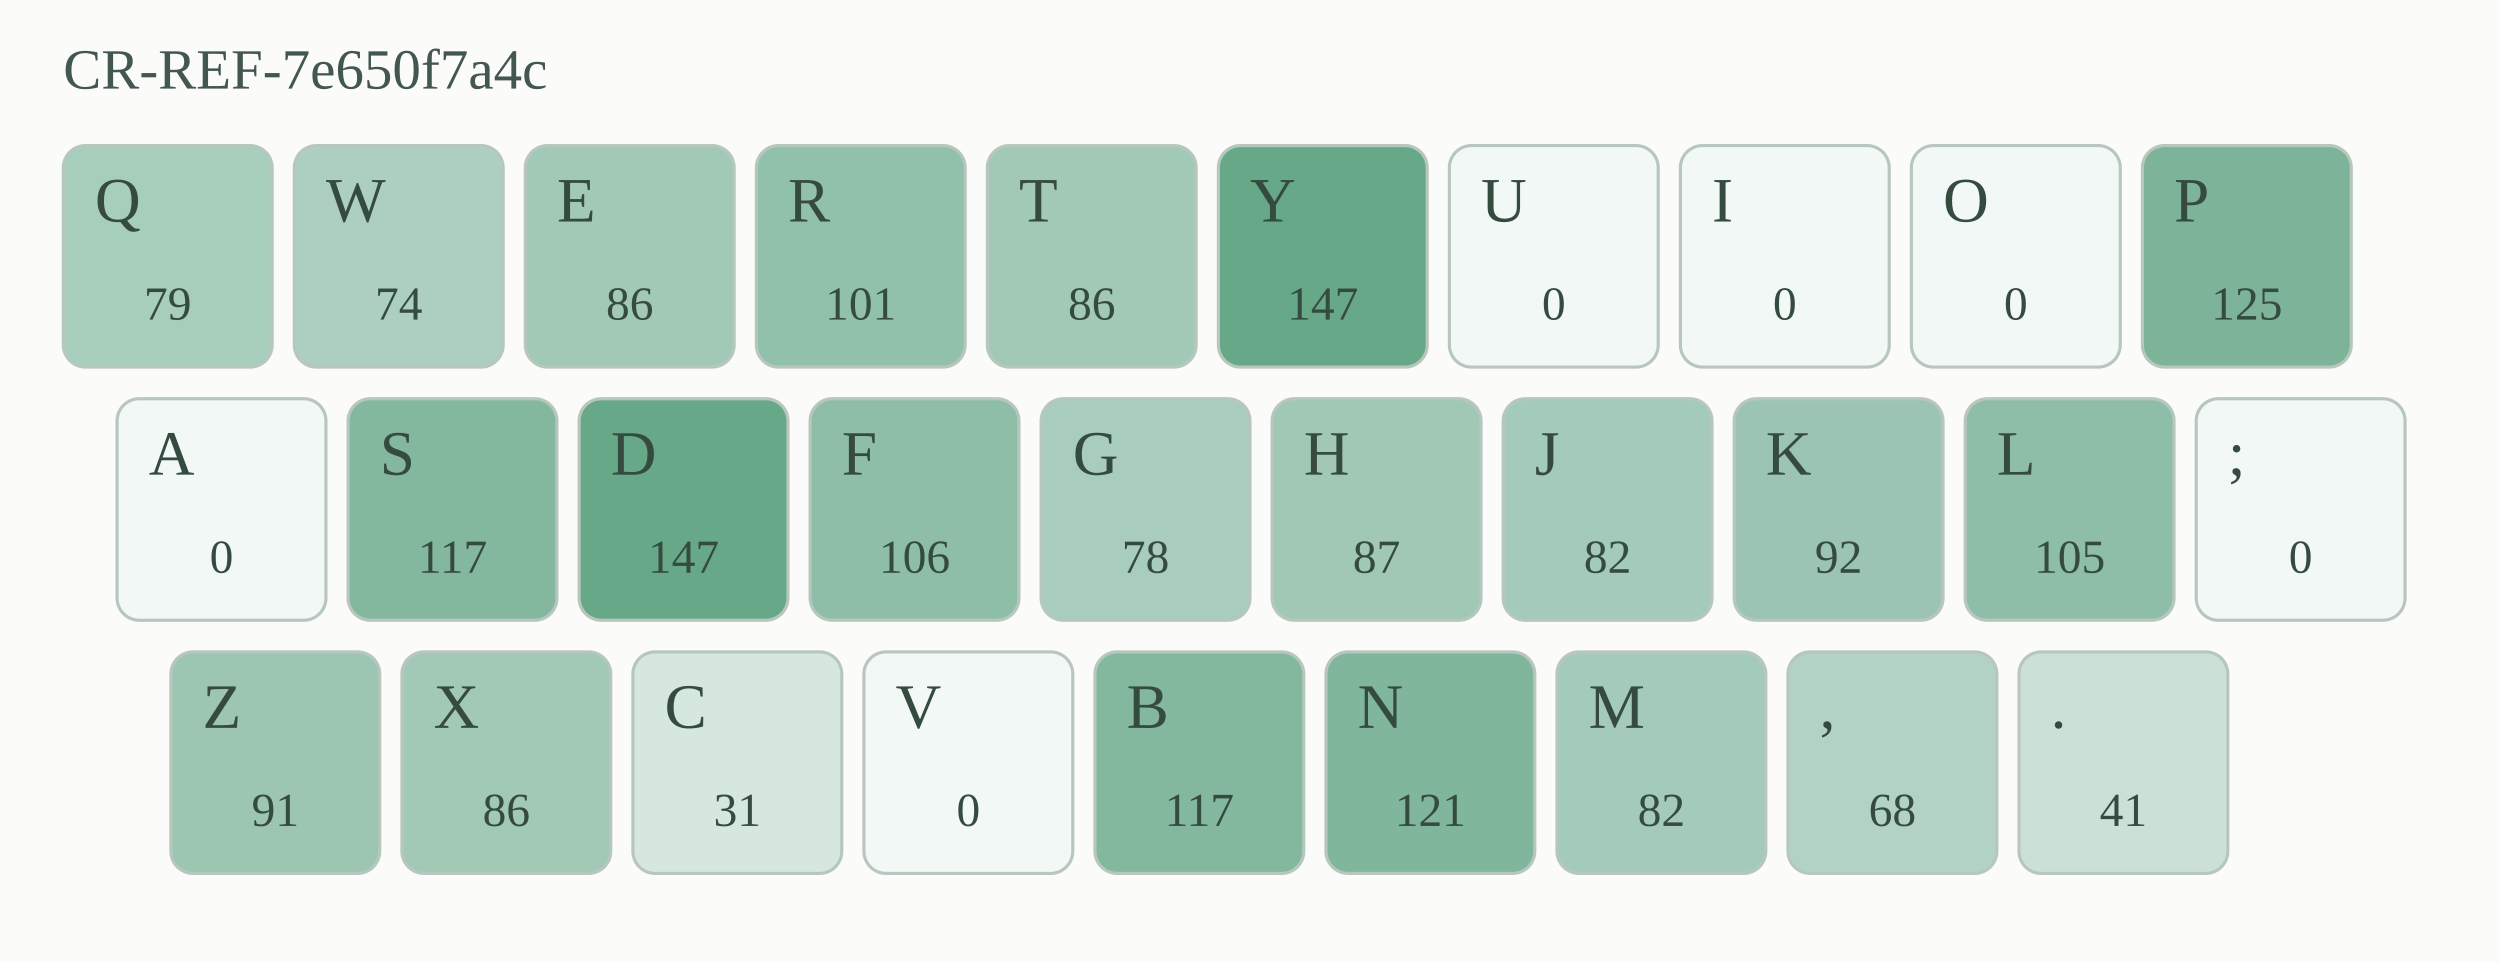
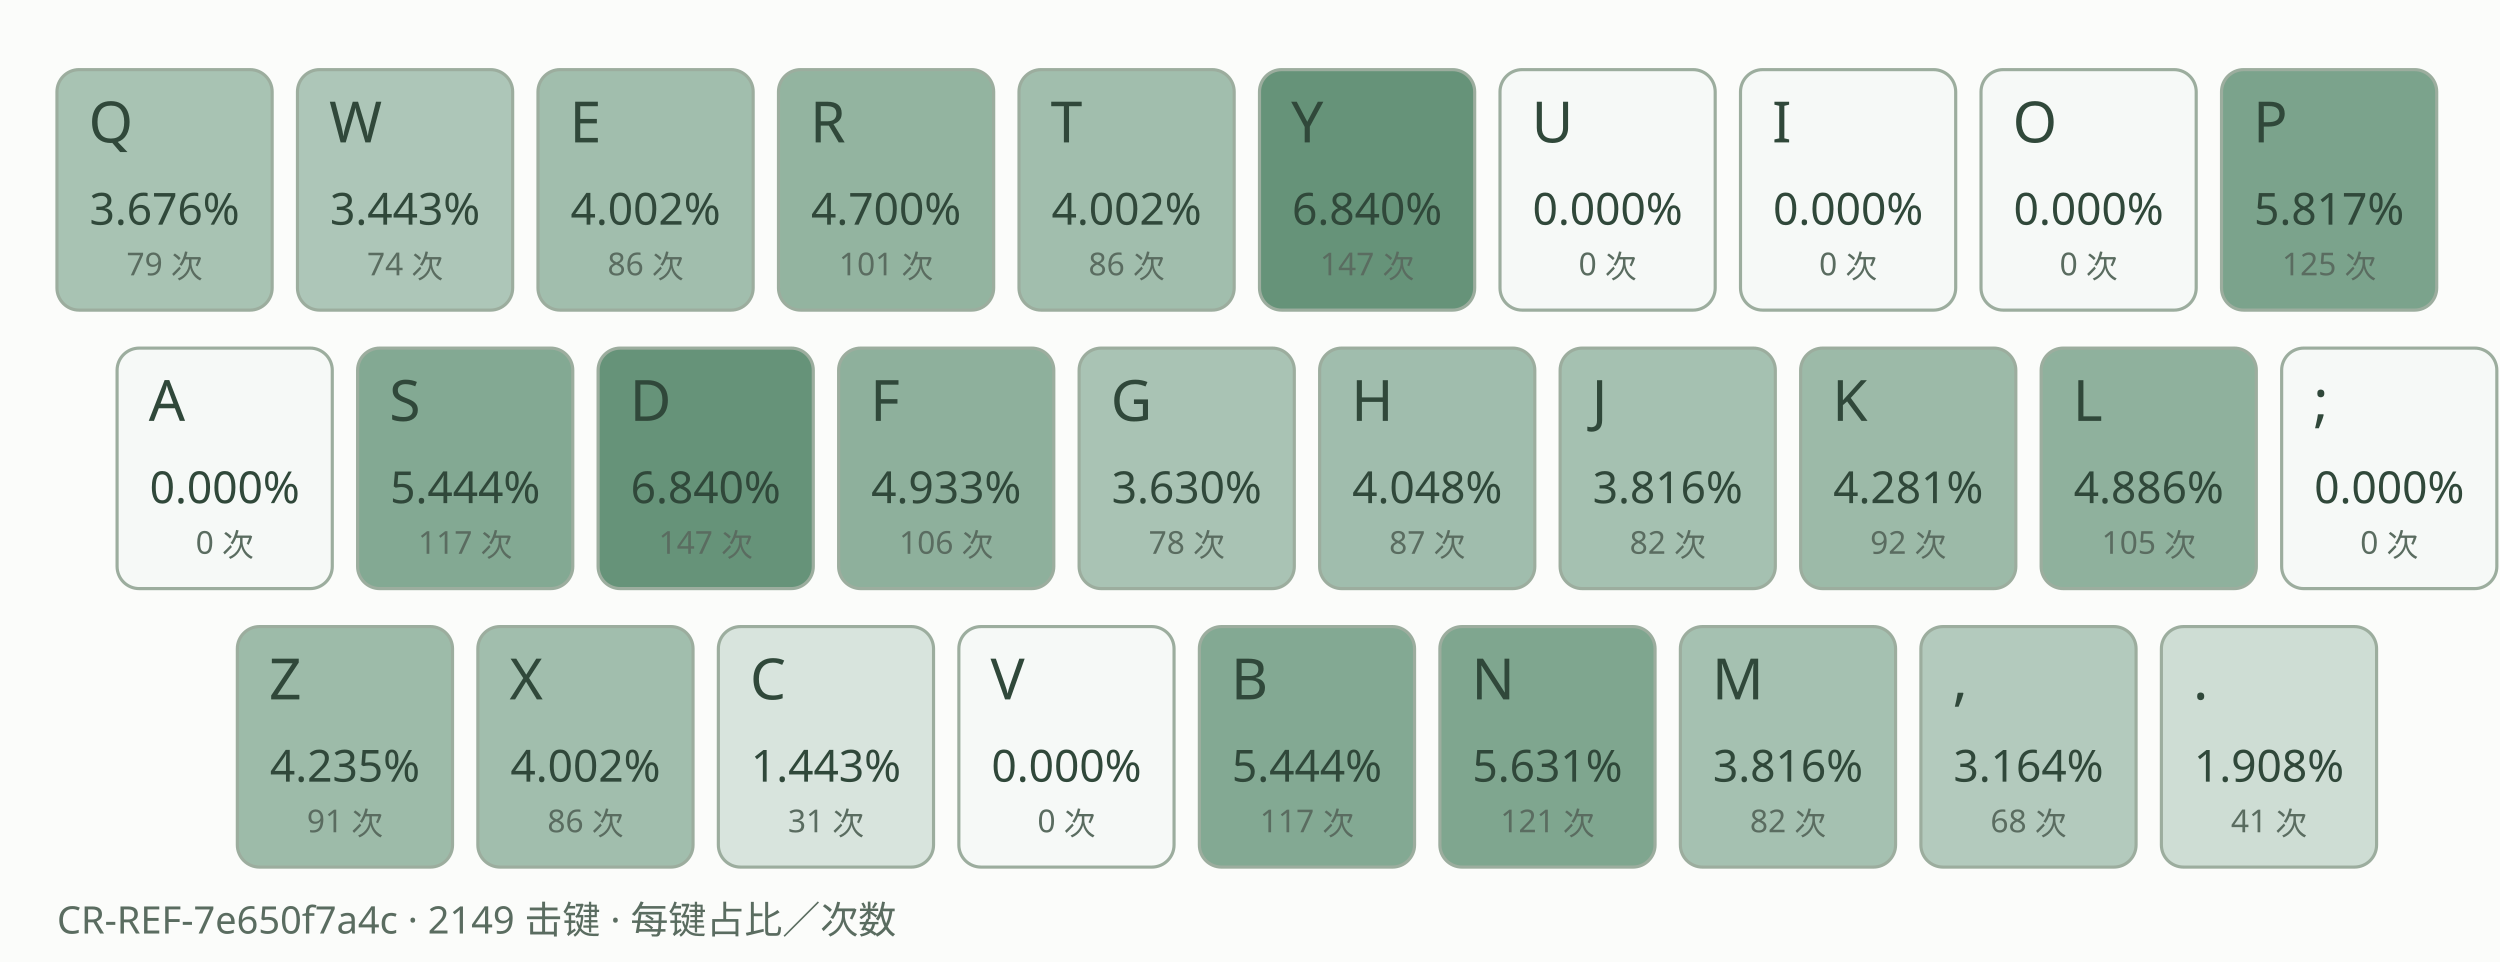
- <svg xmlns="http://www.w3.org/2000/svg" viewBox="0 0 790 304" role="img" aria-labelledby="title desc">
+ <svg xmlns="http://www.w3.org/2000/svg" viewBox="0 0 790 304" role="img" aria-labelledby="title desc" font-family="Segoe UI, Microsoft YaHei, sans-serif">
  <rect width="790" height="304" fill="#fbfcfa" />
-   <text x="20" y="28" font-size="18" fill="#445650">CR-REF-7e650f7a4c</text>
  <g data-mxkey="Q">
-     <rect x="20" y="46" width="66" height="70" rx="7" fill="hsl(152 27% 72.891%)" stroke="#b8c7be" />
-     <text x="30" y="70" font-size="20" fill="#354b40">Q</text>
-     <text x="53" y="101" text-anchor="middle" font-size="15" fill="#354b40">79</text>
+     <rect x="18" y="22" width="68" height="76" rx="7" fill="hsl(145 18% 71.204%)" stroke="#9cad9e" />
+     <text x="28" y="45" font-size="18" fill="#30483a">Q</text>
+     <text x="52" y="71" text-anchor="middle" font-size="14" fill="#30483a">3.676%</text>
+     <text x="52" y="87" text-anchor="middle" font-size="10" fill="#5a6c60">79 次</text>
  </g>
  <g data-mxkey="W">
-     <rect x="93" y="46" width="66" height="70" rx="7" fill="hsl(152 27% 74.354%)" stroke="#b8c7be" />
-     <text x="103" y="70" font-size="20" fill="#354b40">W</text>
-     <text x="126" y="101" text-anchor="middle" font-size="15" fill="#354b40">74</text>
+     <rect x="94" y="22" width="68" height="76" rx="7" fill="hsl(145 18% 72.837%)" stroke="#9cad9e" />
+     <text x="104" y="45" font-size="18" fill="#30483a">W</text>
+     <text x="128" y="71" text-anchor="middle" font-size="14" fill="#30483a">3.443%</text>
+     <text x="128" y="87" text-anchor="middle" font-size="10" fill="#5a6c60">74 次</text>
  </g>
  <g data-mxkey="E">
-     <rect x="166" y="46" width="66" height="70" rx="7" fill="hsl(152 27% 70.844%)" stroke="#b8c7be" />
-     <text x="176" y="70" font-size="20" fill="#354b40">E</text>
-     <text x="199" y="101" text-anchor="middle" font-size="15" fill="#354b40">86</text>
+     <rect x="170" y="22" width="68" height="76" rx="7" fill="hsl(145 18% 68.918%)" stroke="#9cad9e" />
+     <text x="180" y="45" font-size="18" fill="#30483a">E</text>
+     <text x="204" y="71" text-anchor="middle" font-size="14" fill="#30483a">4.002%</text>
+     <text x="204" y="87" text-anchor="middle" font-size="10" fill="#5a6c60">86 次</text>
  </g>
  <g data-mxkey="R">
-     <rect x="239" y="46" width="66" height="70" rx="7" fill="hsl(152 27% 66.456%)" stroke="#b8c7be" />
-     <text x="249" y="70" font-size="20" fill="#354b40">R</text>
-     <text x="272" y="101" text-anchor="middle" font-size="15" fill="#354b40">101</text>
+     <rect x="246" y="22" width="68" height="76" rx="7" fill="hsl(145 18% 64.02%)" stroke="#9cad9e" />
+     <text x="256" y="45" font-size="18" fill="#30483a">R</text>
+     <text x="280" y="71" text-anchor="middle" font-size="14" fill="#30483a">4.700%</text>
+     <text x="280" y="87" text-anchor="middle" font-size="10" fill="#5a6c60">101 次</text>
  </g>
  <g data-mxkey="T">
-     <rect x="312" y="46" width="66" height="70" rx="7" fill="hsl(152 27% 70.844%)" stroke="#b8c7be" />
-     <text x="322" y="70" font-size="20" fill="#354b40">T</text>
-     <text x="345" y="101" text-anchor="middle" font-size="15" fill="#354b40">86</text>
+     <rect x="322" y="22" width="68" height="76" rx="7" fill="hsl(145 18% 68.918%)" stroke="#9cad9e" />
+     <text x="332" y="45" font-size="18" fill="#30483a">T</text>
+     <text x="356" y="71" text-anchor="middle" font-size="14" fill="#30483a">4.002%</text>
+     <text x="356" y="87" text-anchor="middle" font-size="10" fill="#5a6c60">86 次</text>
  </g>
  <g data-mxkey="Y">
-     <rect x="385" y="46" width="66" height="70" rx="7" fill="hsl(152 27% 53%)" stroke="#b8c7be" />
-     <text x="395" y="70" font-size="20" fill="#354b40">Y</text>
-     <text x="418" y="101" text-anchor="middle" font-size="15" fill="#354b40">147</text>
+     <rect x="398" y="22" width="68" height="76" rx="7" fill="hsl(145 18% 49%)" stroke="#9cad9e" />
+     <text x="408" y="45" font-size="18" fill="#30483a">Y</text>
+     <text x="432" y="71" text-anchor="middle" font-size="14" fill="#30483a">6.840%</text>
+     <text x="432" y="87" text-anchor="middle" font-size="10" fill="#5a6c60">147 次</text>
  </g>
  <g data-mxkey="U">
-     <rect x="458" y="46" width="66" height="70" rx="7" fill="hsl(152 27% 96%)" stroke="#b8c7be" />
-     <text x="468" y="70" font-size="20" fill="#354b40">U</text>
-     <text x="491" y="101" text-anchor="middle" font-size="15" fill="#354b40">0</text>
+     <rect x="474" y="22" width="68" height="76" rx="7" fill="hsl(145 18% 97%)" stroke="#9cad9e" />
+     <text x="484" y="45" font-size="18" fill="#30483a">U</text>
+     <text x="508" y="71" text-anchor="middle" font-size="14" fill="#30483a">0.000%</text>
+     <text x="508" y="87" text-anchor="middle" font-size="10" fill="#5a6c60">0 次</text>
  </g>
  <g data-mxkey="I">
-     <rect x="531" y="46" width="66" height="70" rx="7" fill="hsl(152 27% 96%)" stroke="#b8c7be" />
-     <text x="541" y="70" font-size="20" fill="#354b40">I</text>
-     <text x="564" y="101" text-anchor="middle" font-size="15" fill="#354b40">0</text>
+     <rect x="550" y="22" width="68" height="76" rx="7" fill="hsl(145 18% 97%)" stroke="#9cad9e" />
+     <text x="560" y="45" font-size="18" fill="#30483a">I</text>
+     <text x="584" y="71" text-anchor="middle" font-size="14" fill="#30483a">0.000%</text>
+     <text x="584" y="87" text-anchor="middle" font-size="10" fill="#5a6c60">0 次</text>
  </g>
  <g data-mxkey="O">
-     <rect x="604" y="46" width="66" height="70" rx="7" fill="hsl(152 27% 96%)" stroke="#b8c7be" />
-     <text x="614" y="70" font-size="20" fill="#354b40">O</text>
-     <text x="637" y="101" text-anchor="middle" font-size="15" fill="#354b40">0</text>
+     <rect x="626" y="22" width="68" height="76" rx="7" fill="hsl(145 18% 97%)" stroke="#9cad9e" />
+     <text x="636" y="45" font-size="18" fill="#30483a">O</text>
+     <text x="660" y="71" text-anchor="middle" font-size="14" fill="#30483a">0.000%</text>
+     <text x="660" y="87" text-anchor="middle" font-size="10" fill="#5a6c60">0 次</text>
  </g>
  <g data-mxkey="P">
-     <rect x="677" y="46" width="66" height="70" rx="7" fill="hsl(152 27% 59.435%)" stroke="#b8c7be" />
-     <text x="687" y="70" font-size="20" fill="#354b40">P</text>
-     <text x="710" y="101" text-anchor="middle" font-size="15" fill="#354b40">125</text>
+     <rect x="702" y="22" width="68" height="76" rx="7" fill="hsl(145 18% 56.184%)" stroke="#9cad9e" />
+     <text x="712" y="45" font-size="18" fill="#30483a">P</text>
+     <text x="736" y="71" text-anchor="middle" font-size="14" fill="#30483a">5.817%</text>
+     <text x="736" y="87" text-anchor="middle" font-size="10" fill="#5a6c60">125 次</text>
  </g>
  <g data-mxkey="A">
-     <rect x="37" y="126" width="66" height="70" rx="7" fill="hsl(152 27% 96%)" stroke="#b8c7be" />
-     <text x="47" y="150" font-size="20" fill="#354b40">A</text>
-     <text x="70" y="181" text-anchor="middle" font-size="15" fill="#354b40">0</text>
+     <rect x="37" y="110" width="68" height="76" rx="7" fill="hsl(145 18% 97%)" stroke="#9cad9e" />
+     <text x="47" y="133" font-size="18" fill="#30483a">A</text>
+     <text x="71" y="159" text-anchor="middle" font-size="14" fill="#30483a">0.000%</text>
+     <text x="71" y="175" text-anchor="middle" font-size="10" fill="#5a6c60">0 次</text>
  </g>
  <g data-mxkey="S">
-     <rect x="110" y="126" width="66" height="70" rx="7" fill="hsl(152 27% 61.776%)" stroke="#b8c7be" />
-     <text x="120" y="150" font-size="20" fill="#354b40">S</text>
-     <text x="143" y="181" text-anchor="middle" font-size="15" fill="#354b40">117</text>
+     <rect x="113" y="110" width="68" height="76" rx="7" fill="hsl(145 18% 58.796%)" stroke="#9cad9e" />
+     <text x="123" y="133" font-size="18" fill="#30483a">S</text>
+     <text x="147" y="159" text-anchor="middle" font-size="14" fill="#30483a">5.444%</text>
+     <text x="147" y="175" text-anchor="middle" font-size="10" fill="#5a6c60">117 次</text>
  </g>
  <g data-mxkey="D">
-     <rect x="183" y="126" width="66" height="70" rx="7" fill="hsl(152 27% 53%)" stroke="#b8c7be" />
-     <text x="193" y="150" font-size="20" fill="#354b40">D</text>
-     <text x="216" y="181" text-anchor="middle" font-size="15" fill="#354b40">147</text>
+     <rect x="189" y="110" width="68" height="76" rx="7" fill="hsl(145 18% 49%)" stroke="#9cad9e" />
+     <text x="199" y="133" font-size="18" fill="#30483a">D</text>
+     <text x="223" y="159" text-anchor="middle" font-size="14" fill="#30483a">6.840%</text>
+     <text x="223" y="175" text-anchor="middle" font-size="10" fill="#5a6c60">147 次</text>
  </g>
  <g data-mxkey="F">
-     <rect x="256" y="126" width="66" height="70" rx="7" fill="hsl(152 27% 64.993%)" stroke="#b8c7be" />
-     <text x="266" y="150" font-size="20" fill="#354b40">F</text>
-     <text x="289" y="181" text-anchor="middle" font-size="15" fill="#354b40">106</text>
+     <rect x="265" y="110" width="68" height="76" rx="7" fill="hsl(145 18% 62.388%)" stroke="#9cad9e" />
+     <text x="275" y="133" font-size="18" fill="#30483a">F</text>
+     <text x="299" y="159" text-anchor="middle" font-size="14" fill="#30483a">4.933%</text>
+     <text x="299" y="175" text-anchor="middle" font-size="10" fill="#5a6c60">106 次</text>
  </g>
  <g data-mxkey="G">
-     <rect x="329" y="126" width="66" height="70" rx="7" fill="hsl(152 27% 73.184%)" stroke="#b8c7be" />
-     <text x="339" y="150" font-size="20" fill="#354b40">G</text>
-     <text x="362" y="181" text-anchor="middle" font-size="15" fill="#354b40">78</text>
+     <rect x="341" y="110" width="68" height="76" rx="7" fill="hsl(145 18% 71.531%)" stroke="#9cad9e" />
+     <text x="351" y="133" font-size="18" fill="#30483a">G</text>
+     <text x="375" y="159" text-anchor="middle" font-size="14" fill="#30483a">3.630%</text>
+     <text x="375" y="175" text-anchor="middle" font-size="10" fill="#5a6c60">78 次</text>
  </g>
  <g data-mxkey="H">
-     <rect x="402" y="126" width="66" height="70" rx="7" fill="hsl(152 27% 70.551%)" stroke="#b8c7be" />
-     <text x="412" y="150" font-size="20" fill="#354b40">H</text>
-     <text x="435" y="181" text-anchor="middle" font-size="15" fill="#354b40">87</text>
+     <rect x="417" y="110" width="68" height="76" rx="7" fill="hsl(145 18% 68.592%)" stroke="#9cad9e" />
+     <text x="427" y="133" font-size="18" fill="#30483a">H</text>
+     <text x="451" y="159" text-anchor="middle" font-size="14" fill="#30483a">4.048%</text>
+     <text x="451" y="175" text-anchor="middle" font-size="10" fill="#5a6c60">87 次</text>
  </g>
  <g data-mxkey="J">
-     <rect x="475" y="126" width="66" height="70" rx="7" fill="hsl(152 27% 72.014%)" stroke="#b8c7be" />
-     <text x="485" y="150" font-size="20" fill="#354b40">J</text>
-     <text x="508" y="181" text-anchor="middle" font-size="15" fill="#354b40">82</text>
+     <rect x="493" y="110" width="68" height="76" rx="7" fill="hsl(145 18% 70.224%)" stroke="#9cad9e" />
+     <text x="503" y="133" font-size="18" fill="#30483a">J</text>
+     <text x="527" y="159" text-anchor="middle" font-size="14" fill="#30483a">3.816%</text>
+     <text x="527" y="175" text-anchor="middle" font-size="10" fill="#5a6c60">82 次</text>
  </g>
  <g data-mxkey="K">
-     <rect x="548" y="126" width="66" height="70" rx="7" fill="hsl(152 27% 69.088%)" stroke="#b8c7be" />
-     <text x="558" y="150" font-size="20" fill="#354b40">K</text>
-     <text x="581" y="181" text-anchor="middle" font-size="15" fill="#354b40">92</text>
+     <rect x="569" y="110" width="68" height="76" rx="7" fill="hsl(145 18% 66.959%)" stroke="#9cad9e" />
+     <text x="579" y="133" font-size="18" fill="#30483a">K</text>
+     <text x="603" y="159" text-anchor="middle" font-size="14" fill="#30483a">4.281%</text>
+     <text x="603" y="175" text-anchor="middle" font-size="10" fill="#5a6c60">92 次</text>
  </g>
  <g data-mxkey="L">
-     <rect x="621" y="126" width="66" height="70" rx="7" fill="hsl(152 27% 65.286%)" stroke="#b8c7be" />
-     <text x="631" y="150" font-size="20" fill="#354b40">L</text>
-     <text x="654" y="181" text-anchor="middle" font-size="15" fill="#354b40">105</text>
+     <rect x="645" y="110" width="68" height="76" rx="7" fill="hsl(145 18% 62.714%)" stroke="#9cad9e" />
+     <text x="655" y="133" font-size="18" fill="#30483a">L</text>
+     <text x="679" y="159" text-anchor="middle" font-size="14" fill="#30483a">4.886%</text>
+     <text x="679" y="175" text-anchor="middle" font-size="10" fill="#5a6c60">105 次</text>
  </g>
  <g data-mxkey=";">
-     <rect x="694" y="126" width="66" height="70" rx="7" fill="hsl(152 27% 96%)" stroke="#b8c7be" />
-     <text x="704" y="150" font-size="20" fill="#354b40">;</text>
-     <text x="727" y="181" text-anchor="middle" font-size="15" fill="#354b40">0</text>
+     <rect x="721" y="110" width="68" height="76" rx="7" fill="hsl(145 18% 97%)" stroke="#9cad9e" />
+     <text x="731" y="133" font-size="18" fill="#30483a">;</text>
+     <text x="755" y="159" text-anchor="middle" font-size="14" fill="#30483a">0.000%</text>
+     <text x="755" y="175" text-anchor="middle" font-size="10" fill="#5a6c60">0 次</text>
  </g>
  <g data-mxkey="Z">
-     <rect x="54" y="206" width="66" height="70" rx="7" fill="hsl(152 27% 69.381%)" stroke="#b8c7be" />
-     <text x="64" y="230" font-size="20" fill="#354b40">Z</text>
-     <text x="87" y="261" text-anchor="middle" font-size="15" fill="#354b40">91</text>
+     <rect x="75" y="198" width="68" height="76" rx="7" fill="hsl(145 18% 67.286%)" stroke="#9cad9e" />
+     <text x="85" y="221" font-size="18" fill="#30483a">Z</text>
+     <text x="109" y="247" text-anchor="middle" font-size="14" fill="#30483a">4.235%</text>
+     <text x="109" y="263" text-anchor="middle" font-size="10" fill="#5a6c60">91 次</text>
  </g>
  <g data-mxkey="X">
-     <rect x="127" y="206" width="66" height="70" rx="7" fill="hsl(152 27% 70.844%)" stroke="#b8c7be" />
-     <text x="137" y="230" font-size="20" fill="#354b40">X</text>
-     <text x="160" y="261" text-anchor="middle" font-size="15" fill="#354b40">86</text>
+     <rect x="151" y="198" width="68" height="76" rx="7" fill="hsl(145 18% 68.918%)" stroke="#9cad9e" />
+     <text x="161" y="221" font-size="18" fill="#30483a">X</text>
+     <text x="185" y="247" text-anchor="middle" font-size="14" fill="#30483a">4.002%</text>
+     <text x="185" y="263" text-anchor="middle" font-size="10" fill="#5a6c60">86 次</text>
  </g>
  <g data-mxkey="C">
-     <rect x="200" y="206" width="66" height="70" rx="7" fill="hsl(152 27% 86.932%)" stroke="#b8c7be" />
-     <text x="210" y="230" font-size="20" fill="#354b40">C</text>
-     <text x="233" y="261" text-anchor="middle" font-size="15" fill="#354b40">31</text>
+     <rect x="227" y="198" width="68" height="76" rx="7" fill="hsl(145 18% 86.878%)" stroke="#9cad9e" />
+     <text x="237" y="221" font-size="18" fill="#30483a">C</text>
+     <text x="261" y="247" text-anchor="middle" font-size="14" fill="#30483a">1.443%</text>
+     <text x="261" y="263" text-anchor="middle" font-size="10" fill="#5a6c60">31 次</text>
  </g>
  <g data-mxkey="V">
-     <rect x="273" y="206" width="66" height="70" rx="7" fill="hsl(152 27% 96%)" stroke="#b8c7be" />
-     <text x="283" y="230" font-size="20" fill="#354b40">V</text>
-     <text x="306" y="261" text-anchor="middle" font-size="15" fill="#354b40">0</text>
+     <rect x="303" y="198" width="68" height="76" rx="7" fill="hsl(145 18% 97%)" stroke="#9cad9e" />
+     <text x="313" y="221" font-size="18" fill="#30483a">V</text>
+     <text x="337" y="247" text-anchor="middle" font-size="14" fill="#30483a">0.000%</text>
+     <text x="337" y="263" text-anchor="middle" font-size="10" fill="#5a6c60">0 次</text>
  </g>
  <g data-mxkey="B">
-     <rect x="346" y="206" width="66" height="70" rx="7" fill="hsl(152 27% 61.776%)" stroke="#b8c7be" />
-     <text x="356" y="230" font-size="20" fill="#354b40">B</text>
-     <text x="379" y="261" text-anchor="middle" font-size="15" fill="#354b40">117</text>
+     <rect x="379" y="198" width="68" height="76" rx="7" fill="hsl(145 18% 58.796%)" stroke="#9cad9e" />
+     <text x="389" y="221" font-size="18" fill="#30483a">B</text>
+     <text x="413" y="247" text-anchor="middle" font-size="14" fill="#30483a">5.444%</text>
+     <text x="413" y="263" text-anchor="middle" font-size="10" fill="#5a6c60">117 次</text>
  </g>
  <g data-mxkey="N">
-     <rect x="419" y="206" width="66" height="70" rx="7" fill="hsl(152 27% 60.605%)" stroke="#b8c7be" />
-     <text x="429" y="230" font-size="20" fill="#354b40">N</text>
-     <text x="452" y="261" text-anchor="middle" font-size="15" fill="#354b40">121</text>
+     <rect x="455" y="198" width="68" height="76" rx="7" fill="hsl(145 18% 57.49%)" stroke="#9cad9e" />
+     <text x="465" y="221" font-size="18" fill="#30483a">N</text>
+     <text x="489" y="247" text-anchor="middle" font-size="14" fill="#30483a">5.631%</text>
+     <text x="489" y="263" text-anchor="middle" font-size="10" fill="#5a6c60">121 次</text>
  </g>
  <g data-mxkey="M">
-     <rect x="492" y="206" width="66" height="70" rx="7" fill="hsl(152 27% 72.014%)" stroke="#b8c7be" />
-     <text x="502" y="230" font-size="20" fill="#354b40">M</text>
-     <text x="525" y="261" text-anchor="middle" font-size="15" fill="#354b40">82</text>
+     <rect x="531" y="198" width="68" height="76" rx="7" fill="hsl(145 18% 70.224%)" stroke="#9cad9e" />
+     <text x="541" y="221" font-size="18" fill="#30483a">M</text>
+     <text x="565" y="247" text-anchor="middle" font-size="14" fill="#30483a">3.816%</text>
+     <text x="565" y="263" text-anchor="middle" font-size="10" fill="#5a6c60">82 次</text>
  </g>
  <g data-mxkey=",">
-     <rect x="565" y="206" width="66" height="70" rx="7" fill="hsl(152 27% 76.109%)" stroke="#b8c7be" />
-     <text x="575" y="230" font-size="20" fill="#354b40">,</text>
-     <text x="598" y="261" text-anchor="middle" font-size="15" fill="#354b40">68</text>
+     <rect x="607" y="198" width="68" height="76" rx="7" fill="hsl(145 18% 74.796%)" stroke="#9cad9e" />
+     <text x="617" y="221" font-size="18" fill="#30483a">,</text>
+     <text x="641" y="247" text-anchor="middle" font-size="14" fill="#30483a">3.164%</text>
+     <text x="641" y="263" text-anchor="middle" font-size="10" fill="#5a6c60">68 次</text>
  </g>
  <g data-mxkey=".">
-     <rect x="638" y="206" width="66" height="70" rx="7" fill="hsl(152 27% 84.007%)" stroke="#b8c7be" />
-     <text x="648" y="230" font-size="20" fill="#354b40">.</text>
-     <text x="671" y="261" text-anchor="middle" font-size="15" fill="#354b40">41</text>
+     <rect x="683" y="198" width="68" height="76" rx="7" fill="hsl(145 18% 83.612%)" stroke="#9cad9e" />
+     <text x="693" y="221" font-size="18" fill="#30483a">.</text>
+     <text x="717" y="247" text-anchor="middle" font-size="14" fill="#30483a">1.908%</text>
+     <text x="717" y="263" text-anchor="middle" font-size="10" fill="#5a6c60">41 次</text>
  </g>
+   <text x="18" y="295" font-size="12" fill="#5a6c60">CR-REF-7e650f7a4c · 2149 击键 · 每键占比／次数</text>
</svg>
